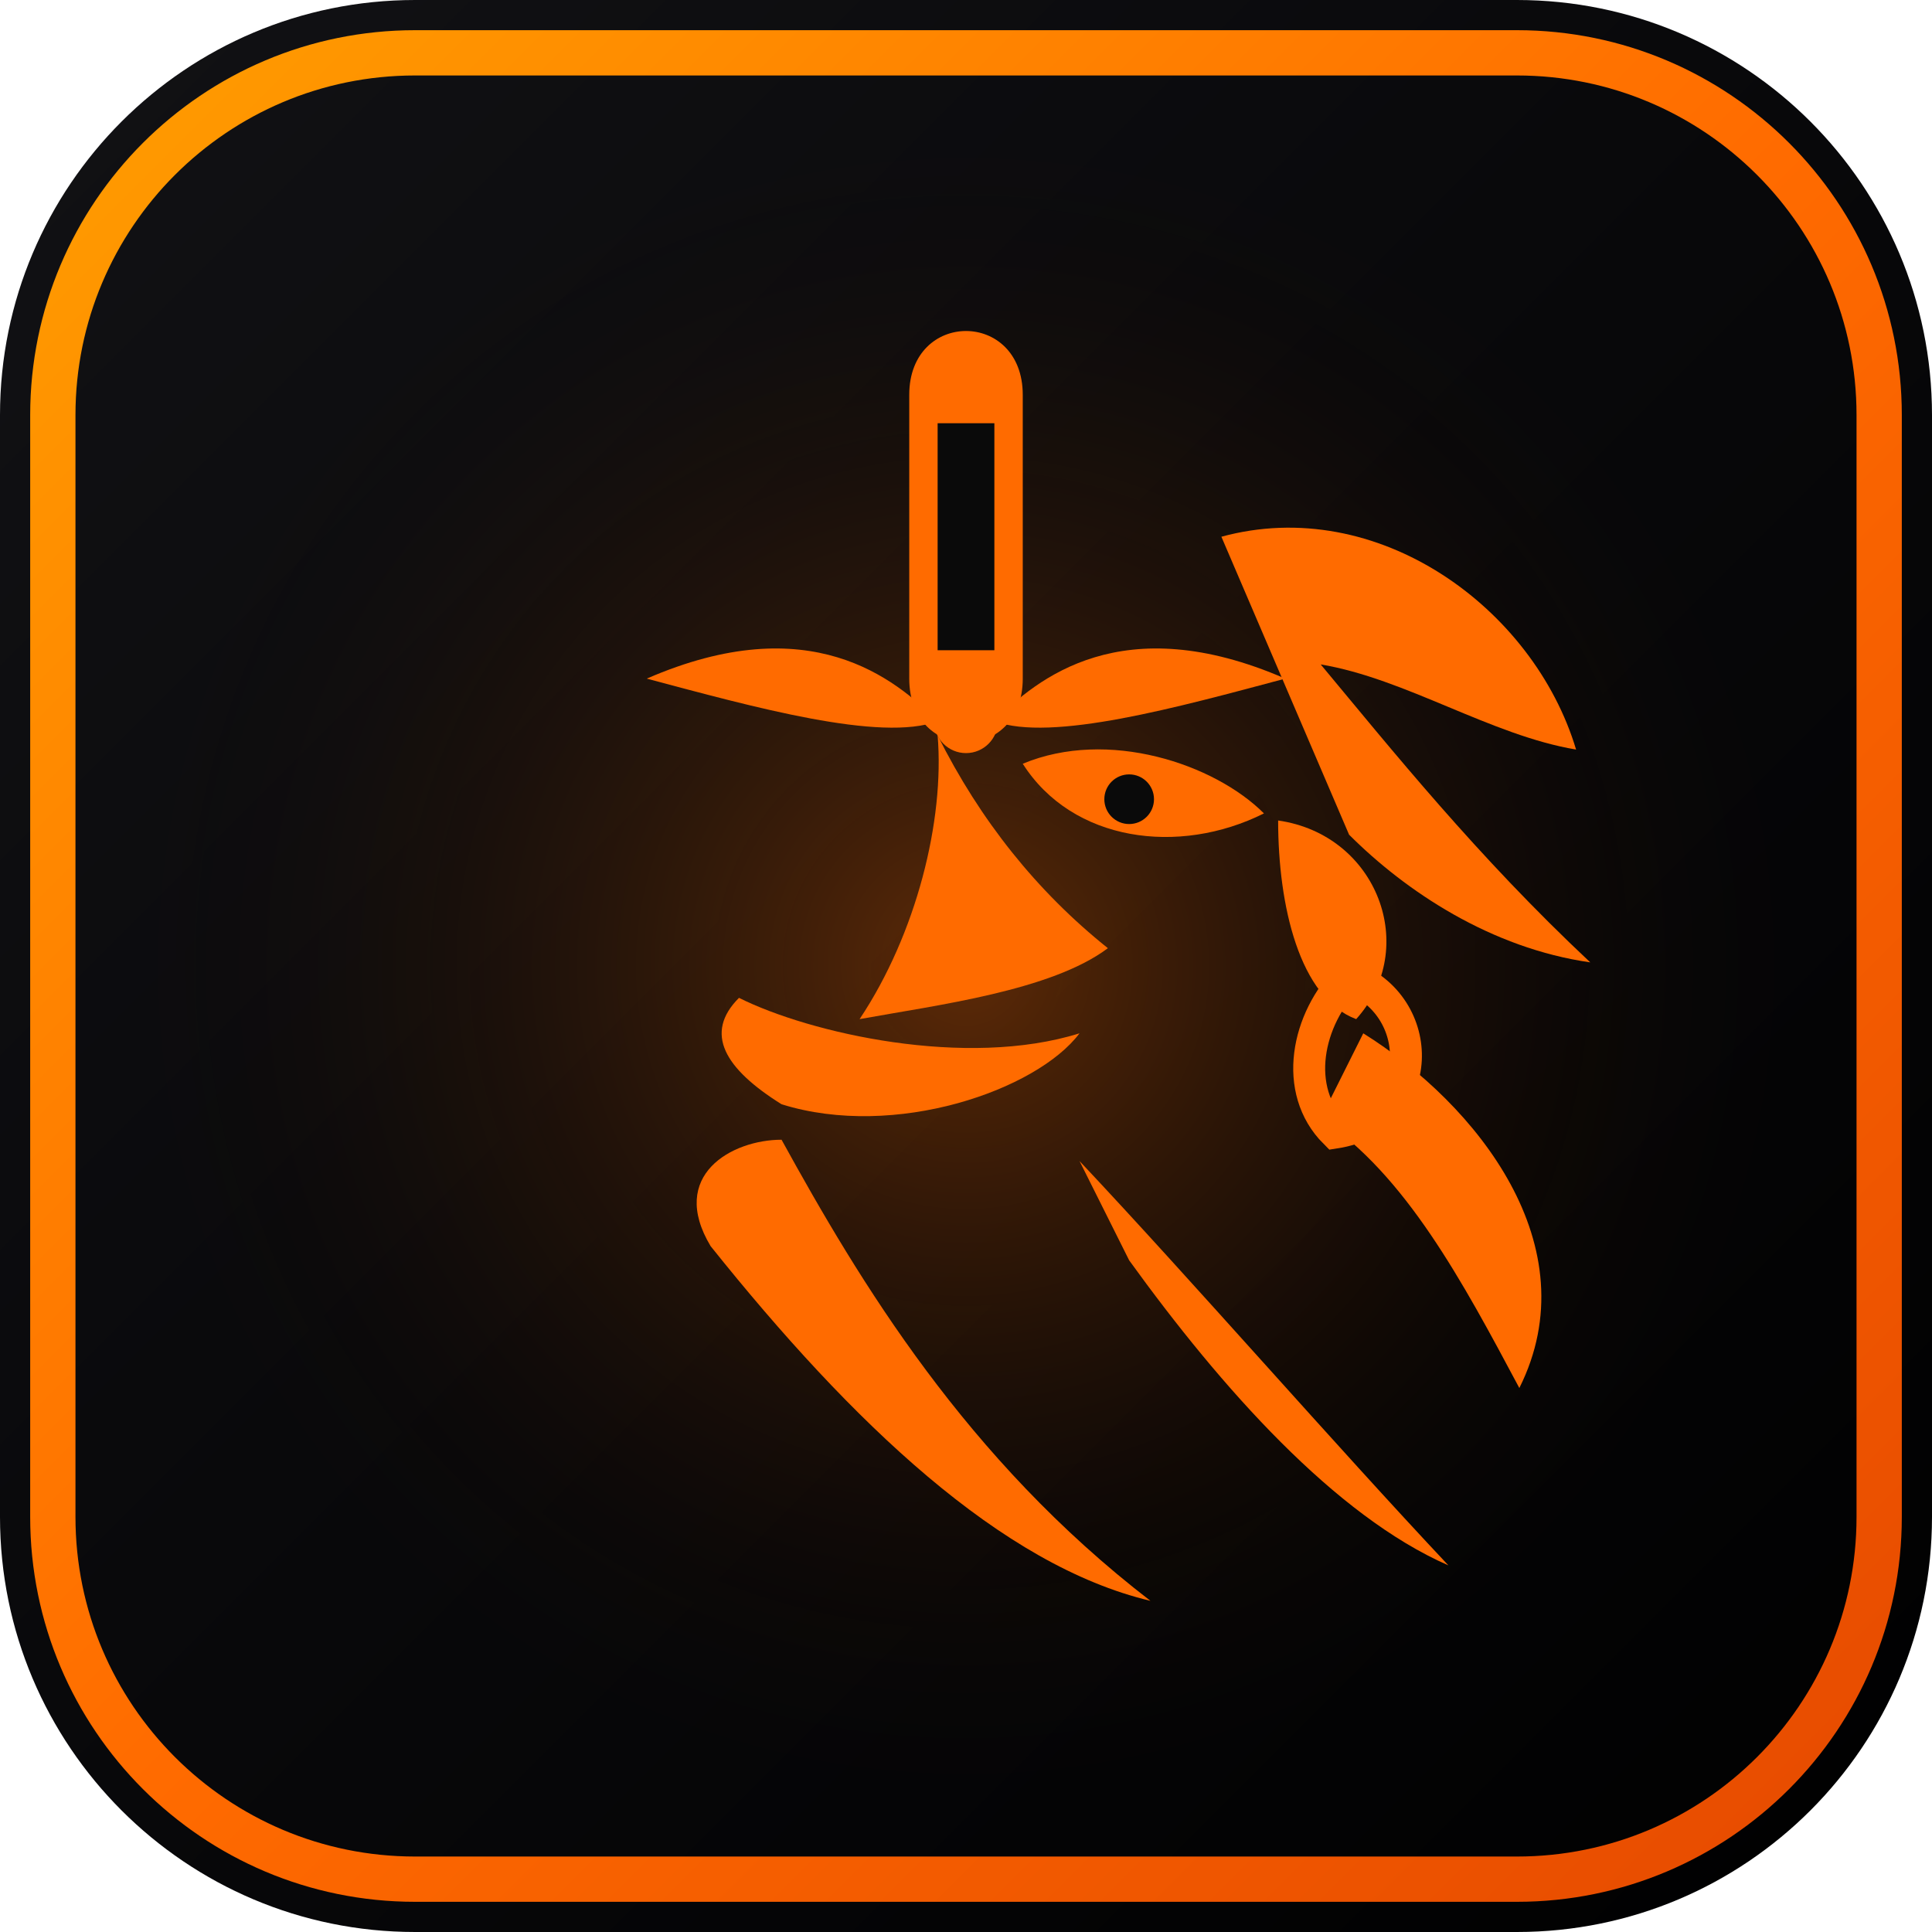
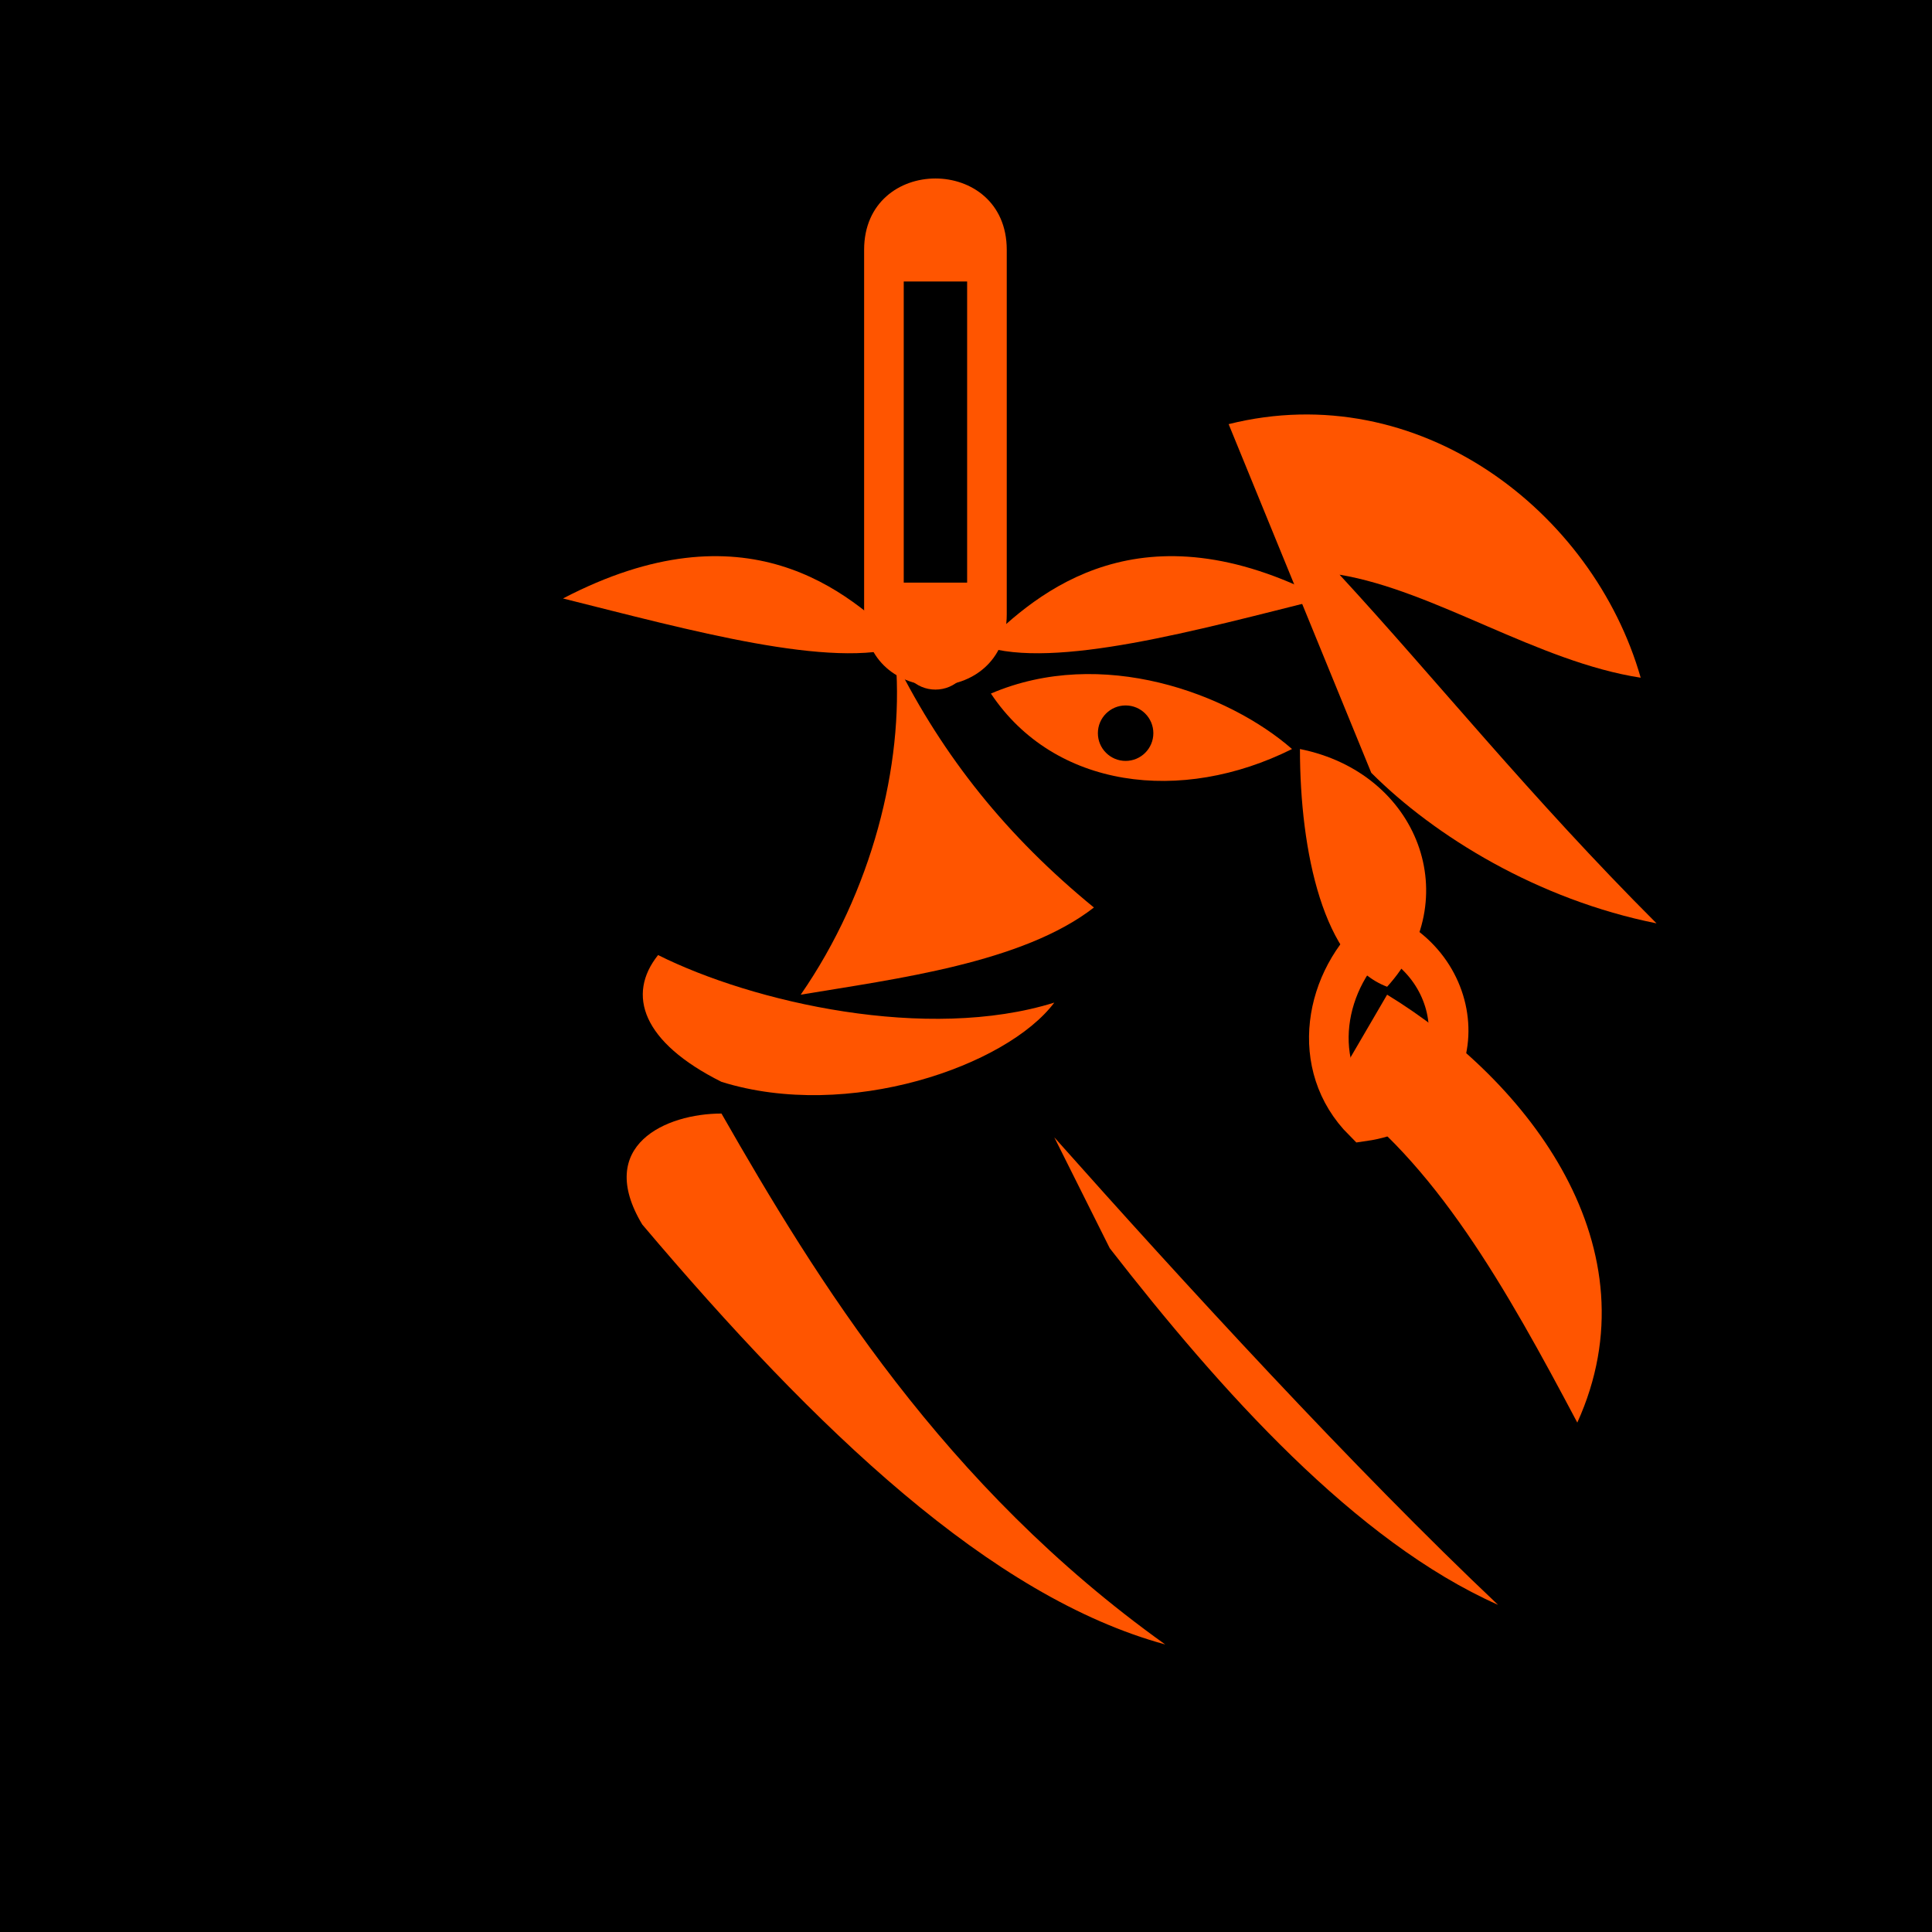
<svg xmlns="http://www.w3.org/2000/svg" viewBox="0 0 512 512" width="100%" height="100%">
-   <defs>
-     <linearGradient id="bgGrad" x1="0%" y1="0%" x2="100%" y2="100%">
-       <stop offset="0%" stop-color="#121215" />
-       <stop offset="50%" stop-color="#08080a" />
-       <stop offset="100%" stop-color="#000000" />
-     </linearGradient>
-     <linearGradient id="orangeGrad" x1="0%" y1="0%" x2="100%" y2="100%">
-       <stop offset="0%" stop-color="#FF9D00" />
-       <stop offset="50%" stop-color="#FF6B00" />
-       <stop offset="100%" stop-color="#E64A00" />
-     </linearGradient>
-     <radialGradient id="glowGrad" cx="50%" cy="50%" r="50%">
-       <stop offset="0%" stop-color="#FF6B00" stop-opacity="0.35" />
-       <stop offset="100%" stop-color="#000000" stop-opacity="0" />
-     </radialGradient>
-   </defs>
-   <rect width="512" height="512" rx="110" fill="url(#bgGrad)" />
-   <circle cx="256" cy="256" r="230" fill="url(#glowGrad)" />
-   <rect x="14" y="14" width="484" height="484" rx="96" fill="none" stroke="url(#orangeGrad)" stroke-width="12" />
-   <g transform="translate(68, 52) scale(1.88)">
-     <g fill="#FF6B00">
-       <path d="M 92 28 C 92 16 108 16 108 28 L 108 68 C 108 80 92 80 92 68 Z" />
-       <path d="M 96 32 L 104 32 L 104 64 L 96 64 Z" fill="#0A0A0A" />
-       <circle cx="100" cy="74" r="4.5" fill="#FF6B00" />
-       <path d="M 55 68 C 78 58 90 68 96 74 C 88 77 70 72 55 68 Z" />
-       <path d="M 145 68 C 122 58 110 68 104 74 C 112 77 130 72 145 68 Z" />
-       <path d="M 108 80 C 120 75 135 80 142 87 C 130 93 115 91 108 80 Z" />
-       <circle cx="123" cy="85" r="3.5" fill="#0A0A0A" />
-       <path d="M 96 76 C 97 88 93 104 85 116 C 96 114 112 112 120 106 C 110 98 102 88 96 76 Z" />
-       <path d="M 68 113 C 78 118 100 123 116 118 C 110 126 90 133 74 128 C 66 123 63 118 68 113 Z" />
-       <path d="M 144 88 C 158 90 164 106 155 116 C 147 113 144 100 144 88 Z" />
-       <path d="M 154 110 C 165 114 165 130 152 132 C 146 126 148 116 154 110 Z" fill="none" stroke="#FF6B00" stroke-width="4.5" />
-       <path d="M 136 48 C 158 42 180 58 186 78 C 174 76 162 68 150 66 C 160 78 172 93 188 108 C 174 106 162 98 154 90 Z" />
-       <path d="M 156 118 C 172 128 188 148 178 168 C 170 153 162 138 150 130 Z" />
-       <path d="M 74 133 C 85 153 100 178 126 198 C 105 193 84 173 64 148 C 58 138 67 133 74 133 Z" />
-       <path d="M 116 136 C 132 153 152 176 168 193 C 152 186 136 168 123 150 Z" />
+   <rect width="512" height="512" fill="#000000" />
+   <g transform="translate(40, 20) scale(2.1)">
+     <g fill="#FF5500">
+       <path d="M 90 22 C 90 10 108 10 108 22 L 108 68 C 108 80 90 80 90 68 Z" />
+       <path d="M 95 26 L 103 26 L 103 64 L 95 64 Z" fill="#000000" />
+       <circle cx="99" cy="73" r="4.5" fill="#FF5500" />
+       <path d="M 52 66 C 75 54 88 65 95 72 C 86 75 68 70 52 66 Z" />
+       <path d="M 148 66 C 125 54 112 65 105 72 C 114 75 132 70 148 66 Z" />
+       <path d="M 106 78 C 120 72 136 78 144 85 C 130 92 114 90 106 78 Z" />
+       <circle cx="123" cy="83" r="3.5" fill="#000000" />
+       <path d="M 94 74 C 95 87 91 103 82 116 C 94 114 110 112 119 105 C 108 96 100 86 94 74 Z" />
+       <path d="M 64 111 C 76 117 98 122 114 117 C 108 125 88 132 72 127 C 62 122 60 116 64 111 Z" />
+       <path d="M 145 85 C 160 88 166 104 156 115 C 148 112 145 98 145 85 Z" />
+       <path d="M 155 108 C 167 113 167 130 153 132 C 146 125 148 114 155 108 Z" fill="none" stroke="#FF5500" stroke-width="5" />
+       <path d="M 136 44 C 160 38 182 55 188 76 C 175 74 162 65 150 63 C 162 76 174 91 190 107 C 175 104 162 96 154 88 Z" />
+       <path d="M 156 116 C 174 127 190 148 180 170 C 171 153 162 137 149 128 Z" />
+       <path d="M 72 131 C 84 152 100 178 128 198 C 106 192 84 171 62 145 C 56 135 65 131 72 131 Z" />
+       <path d="M 114 134 C 130 152 152 176 170 193 C 152 185 135 166 121 148 Z" />
    </g>
  </g>
</svg>
